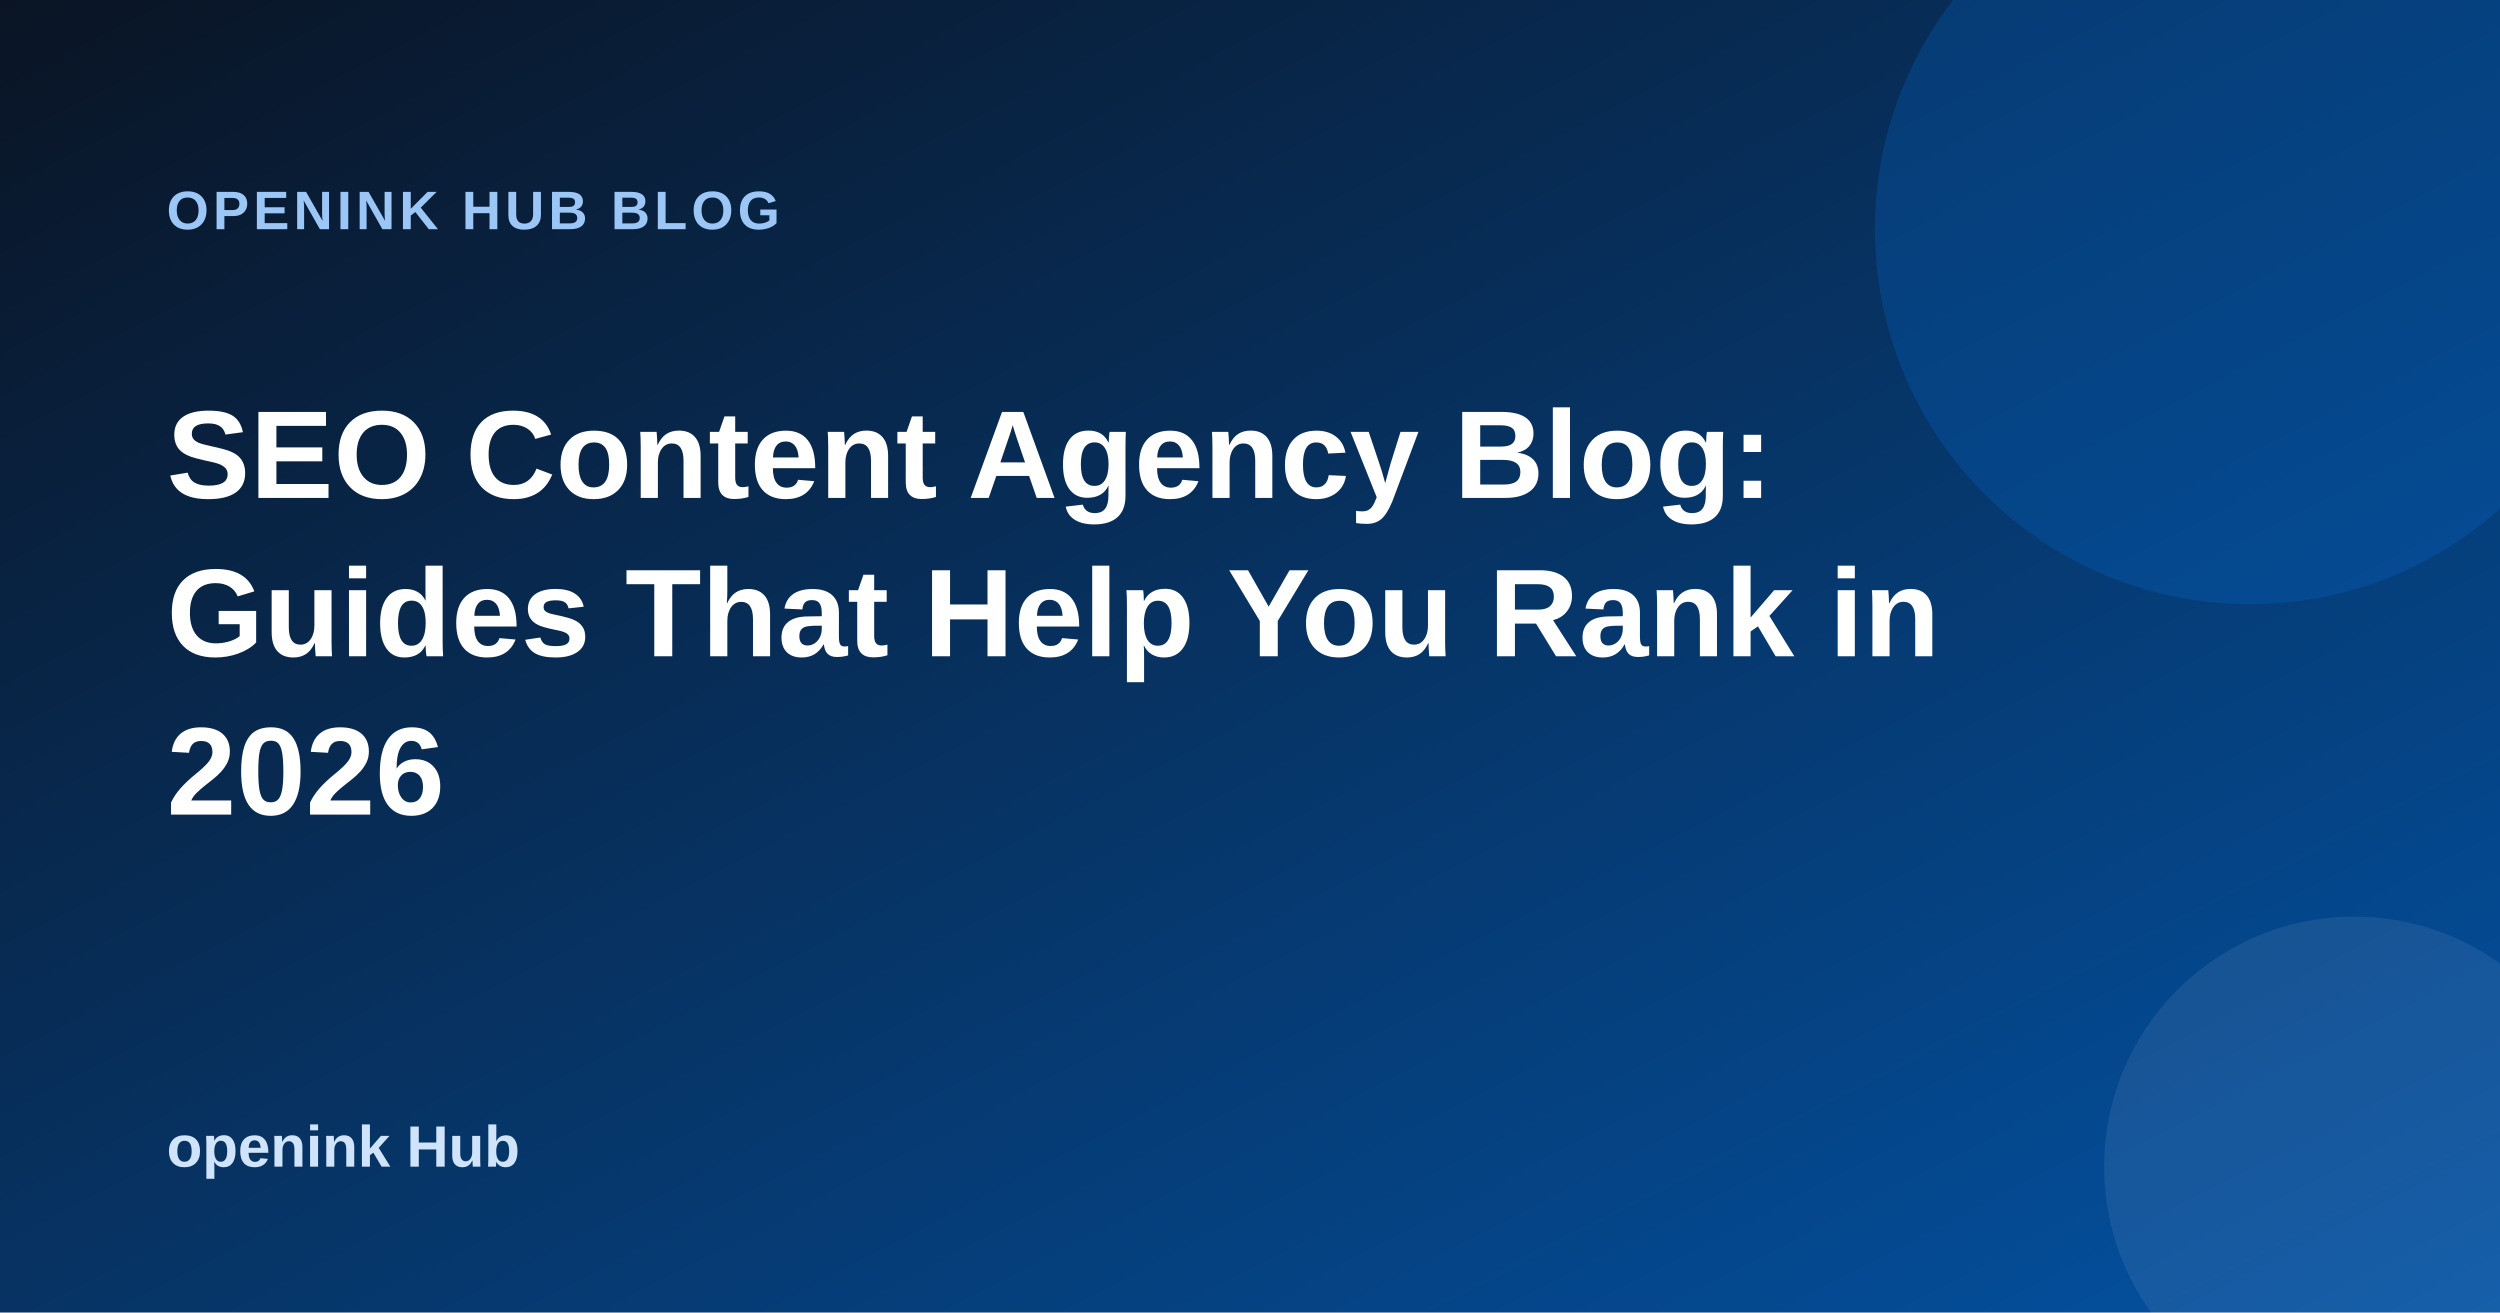
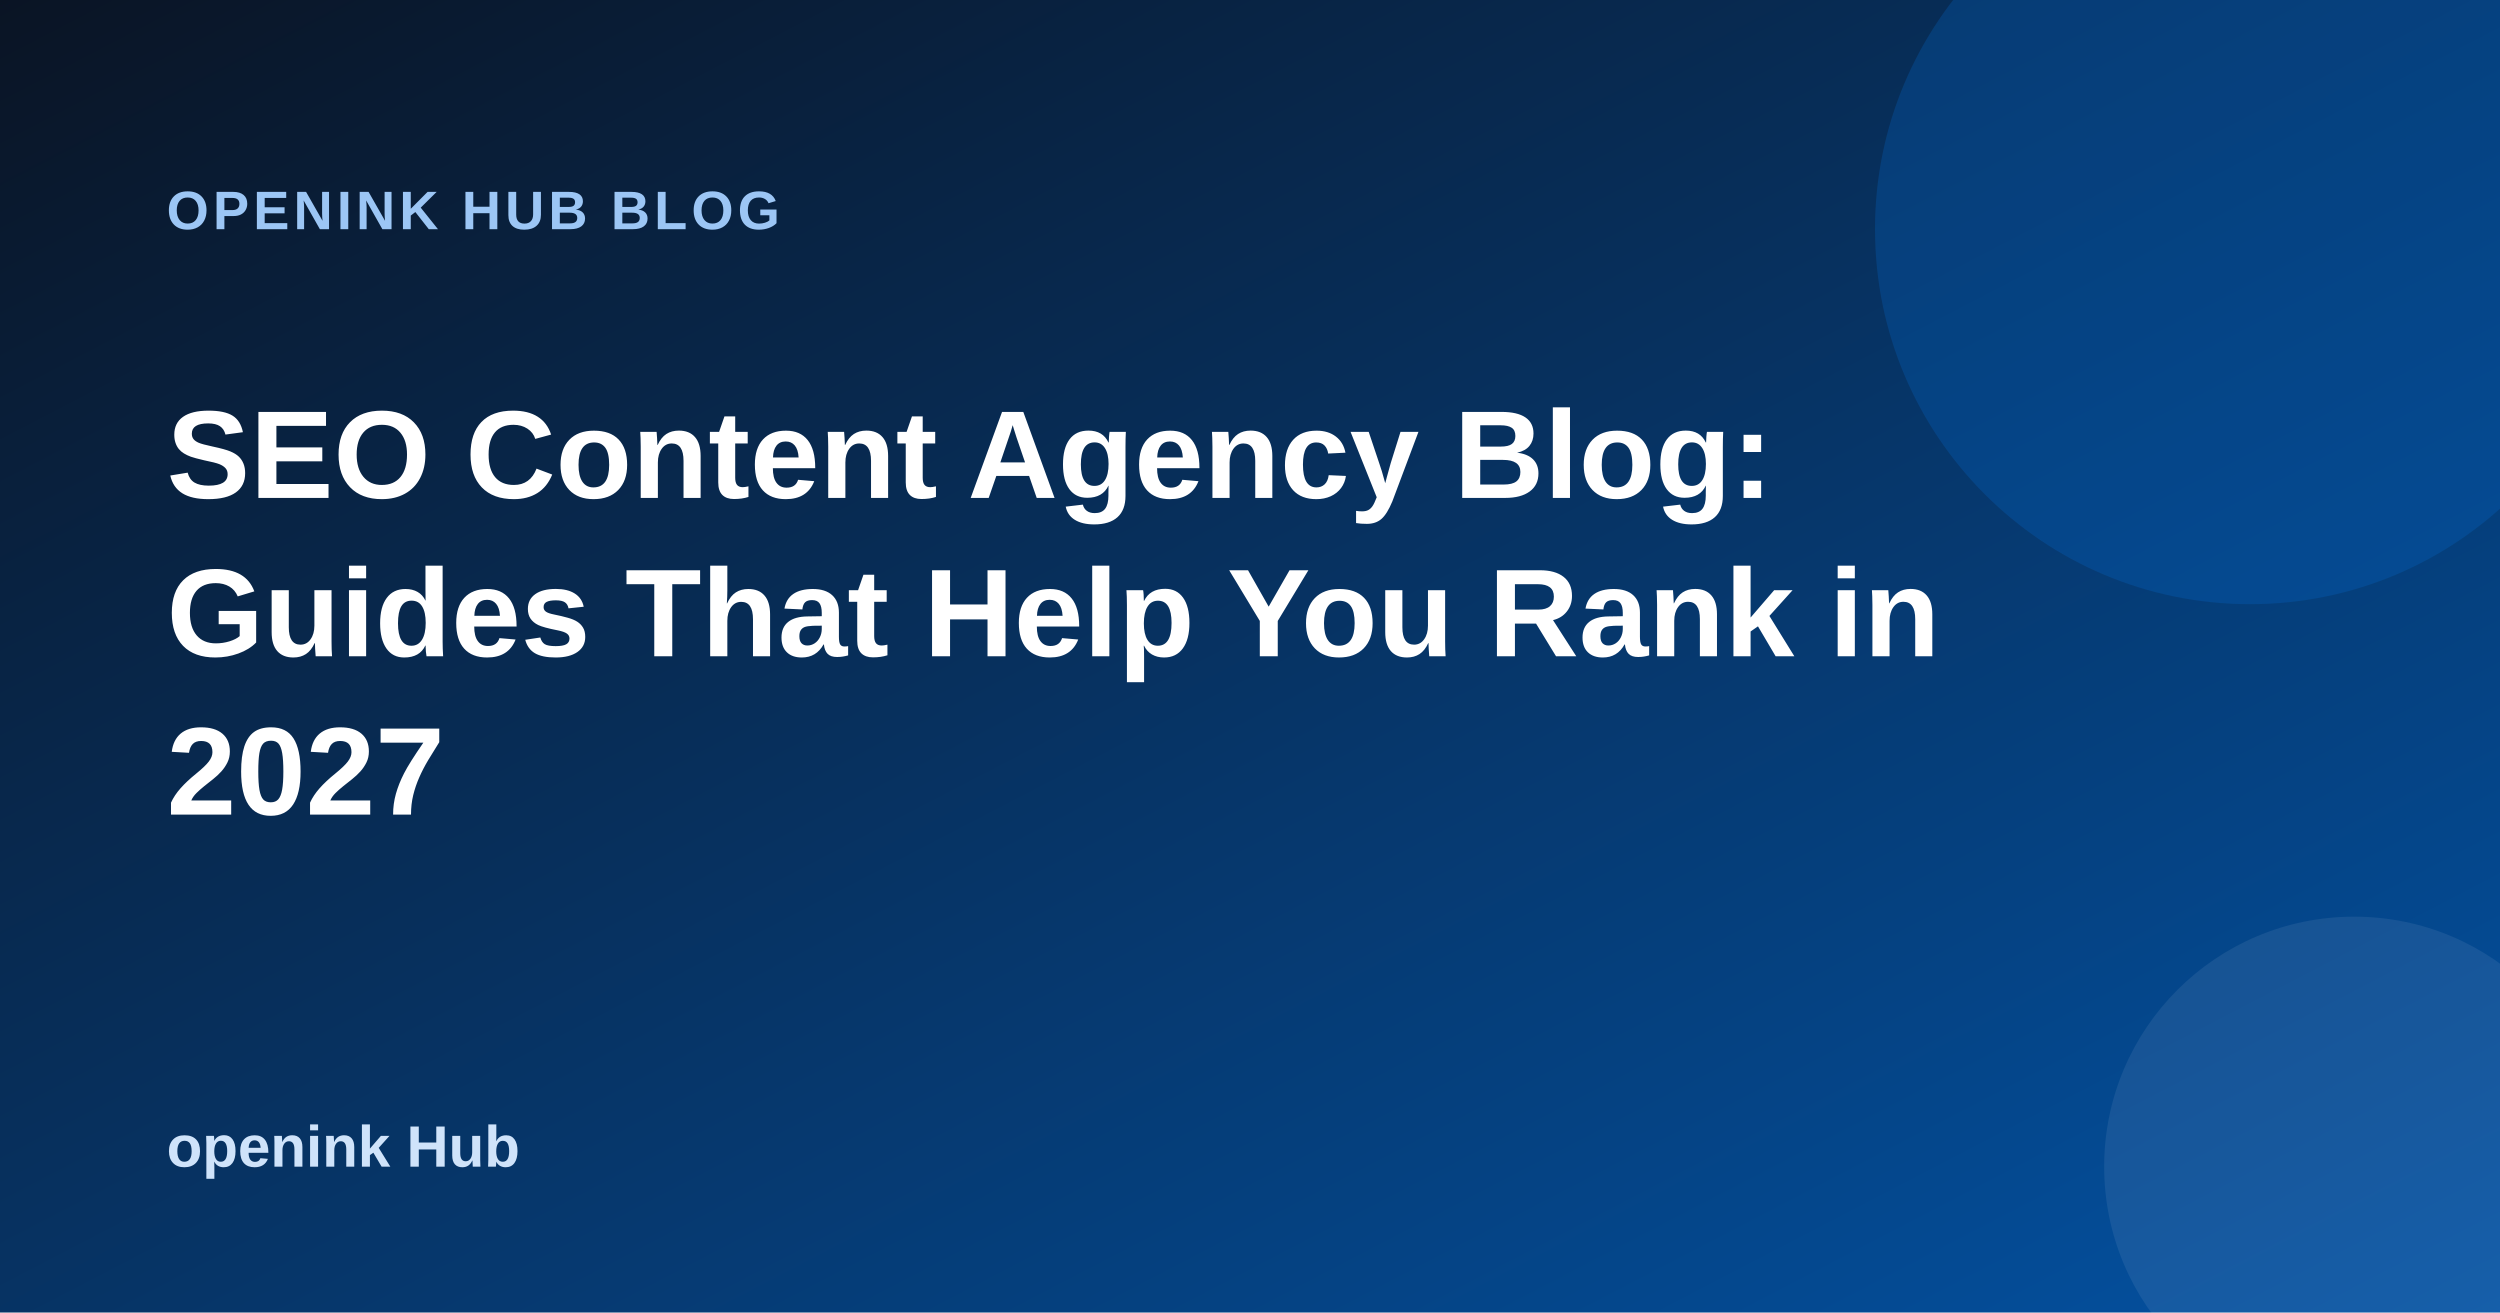
- <svg xmlns="http://www.w3.org/2000/svg" width="1200" height="630" viewBox="0 0 1200 630" role="img" aria-label="SEO Content Agency Blog: Guides That Help You Rank in 2026">
+ <svg xmlns="http://www.w3.org/2000/svg" width="1200" height="630" viewBox="0 0 1200 630" role="img" aria-label="SEO Content Agency Blog: Guides That Help You Rank in 2027">
  <defs>
    <linearGradient id="g" x1="0" y1="0" x2="1" y2="1">
      <stop offset="0" stop-color="#0a1424" />
      <stop offset="1" stop-color="#0352a3" />
    </linearGradient>
  </defs>
  <rect width="1200" height="630" fill="url(#g)" />
  <circle cx="1080" cy="110" r="180" fill="#046bd2" opacity=".25" />
  <circle cx="1130" cy="560" r="120" fill="#eef5fd" opacity=".08" />
  <text x="80" y="110" fill="#9cc6f5" font-family="Segoe UI,Arial,sans-serif" font-size="26" font-weight="600" letter-spacing="2">OPENINK HUB BLOG</text>
  <text x="80" y="239" fill="#fff" font-family="Segoe UI,Arial,sans-serif" font-size="60" font-weight="700">SEO Content Agency Blog:</text>
  <text x="80" y="315" fill="#fff" font-family="Segoe UI,Arial,sans-serif" font-size="60" font-weight="700">Guides That Help You Rank in</text>
-   <text x="80" y="391" fill="#fff" font-family="Segoe UI,Arial,sans-serif" font-size="60" font-weight="700">2026</text>
+   <text x="80" y="391" fill="#fff" font-family="Segoe UI,Arial,sans-serif" font-size="60" font-weight="700">2027</text>
  <text x="80" y="560" fill="#cfe3fa" font-family="Segoe UI,Arial,sans-serif" font-size="28" font-weight="600">openink Hub</text>
</svg>
